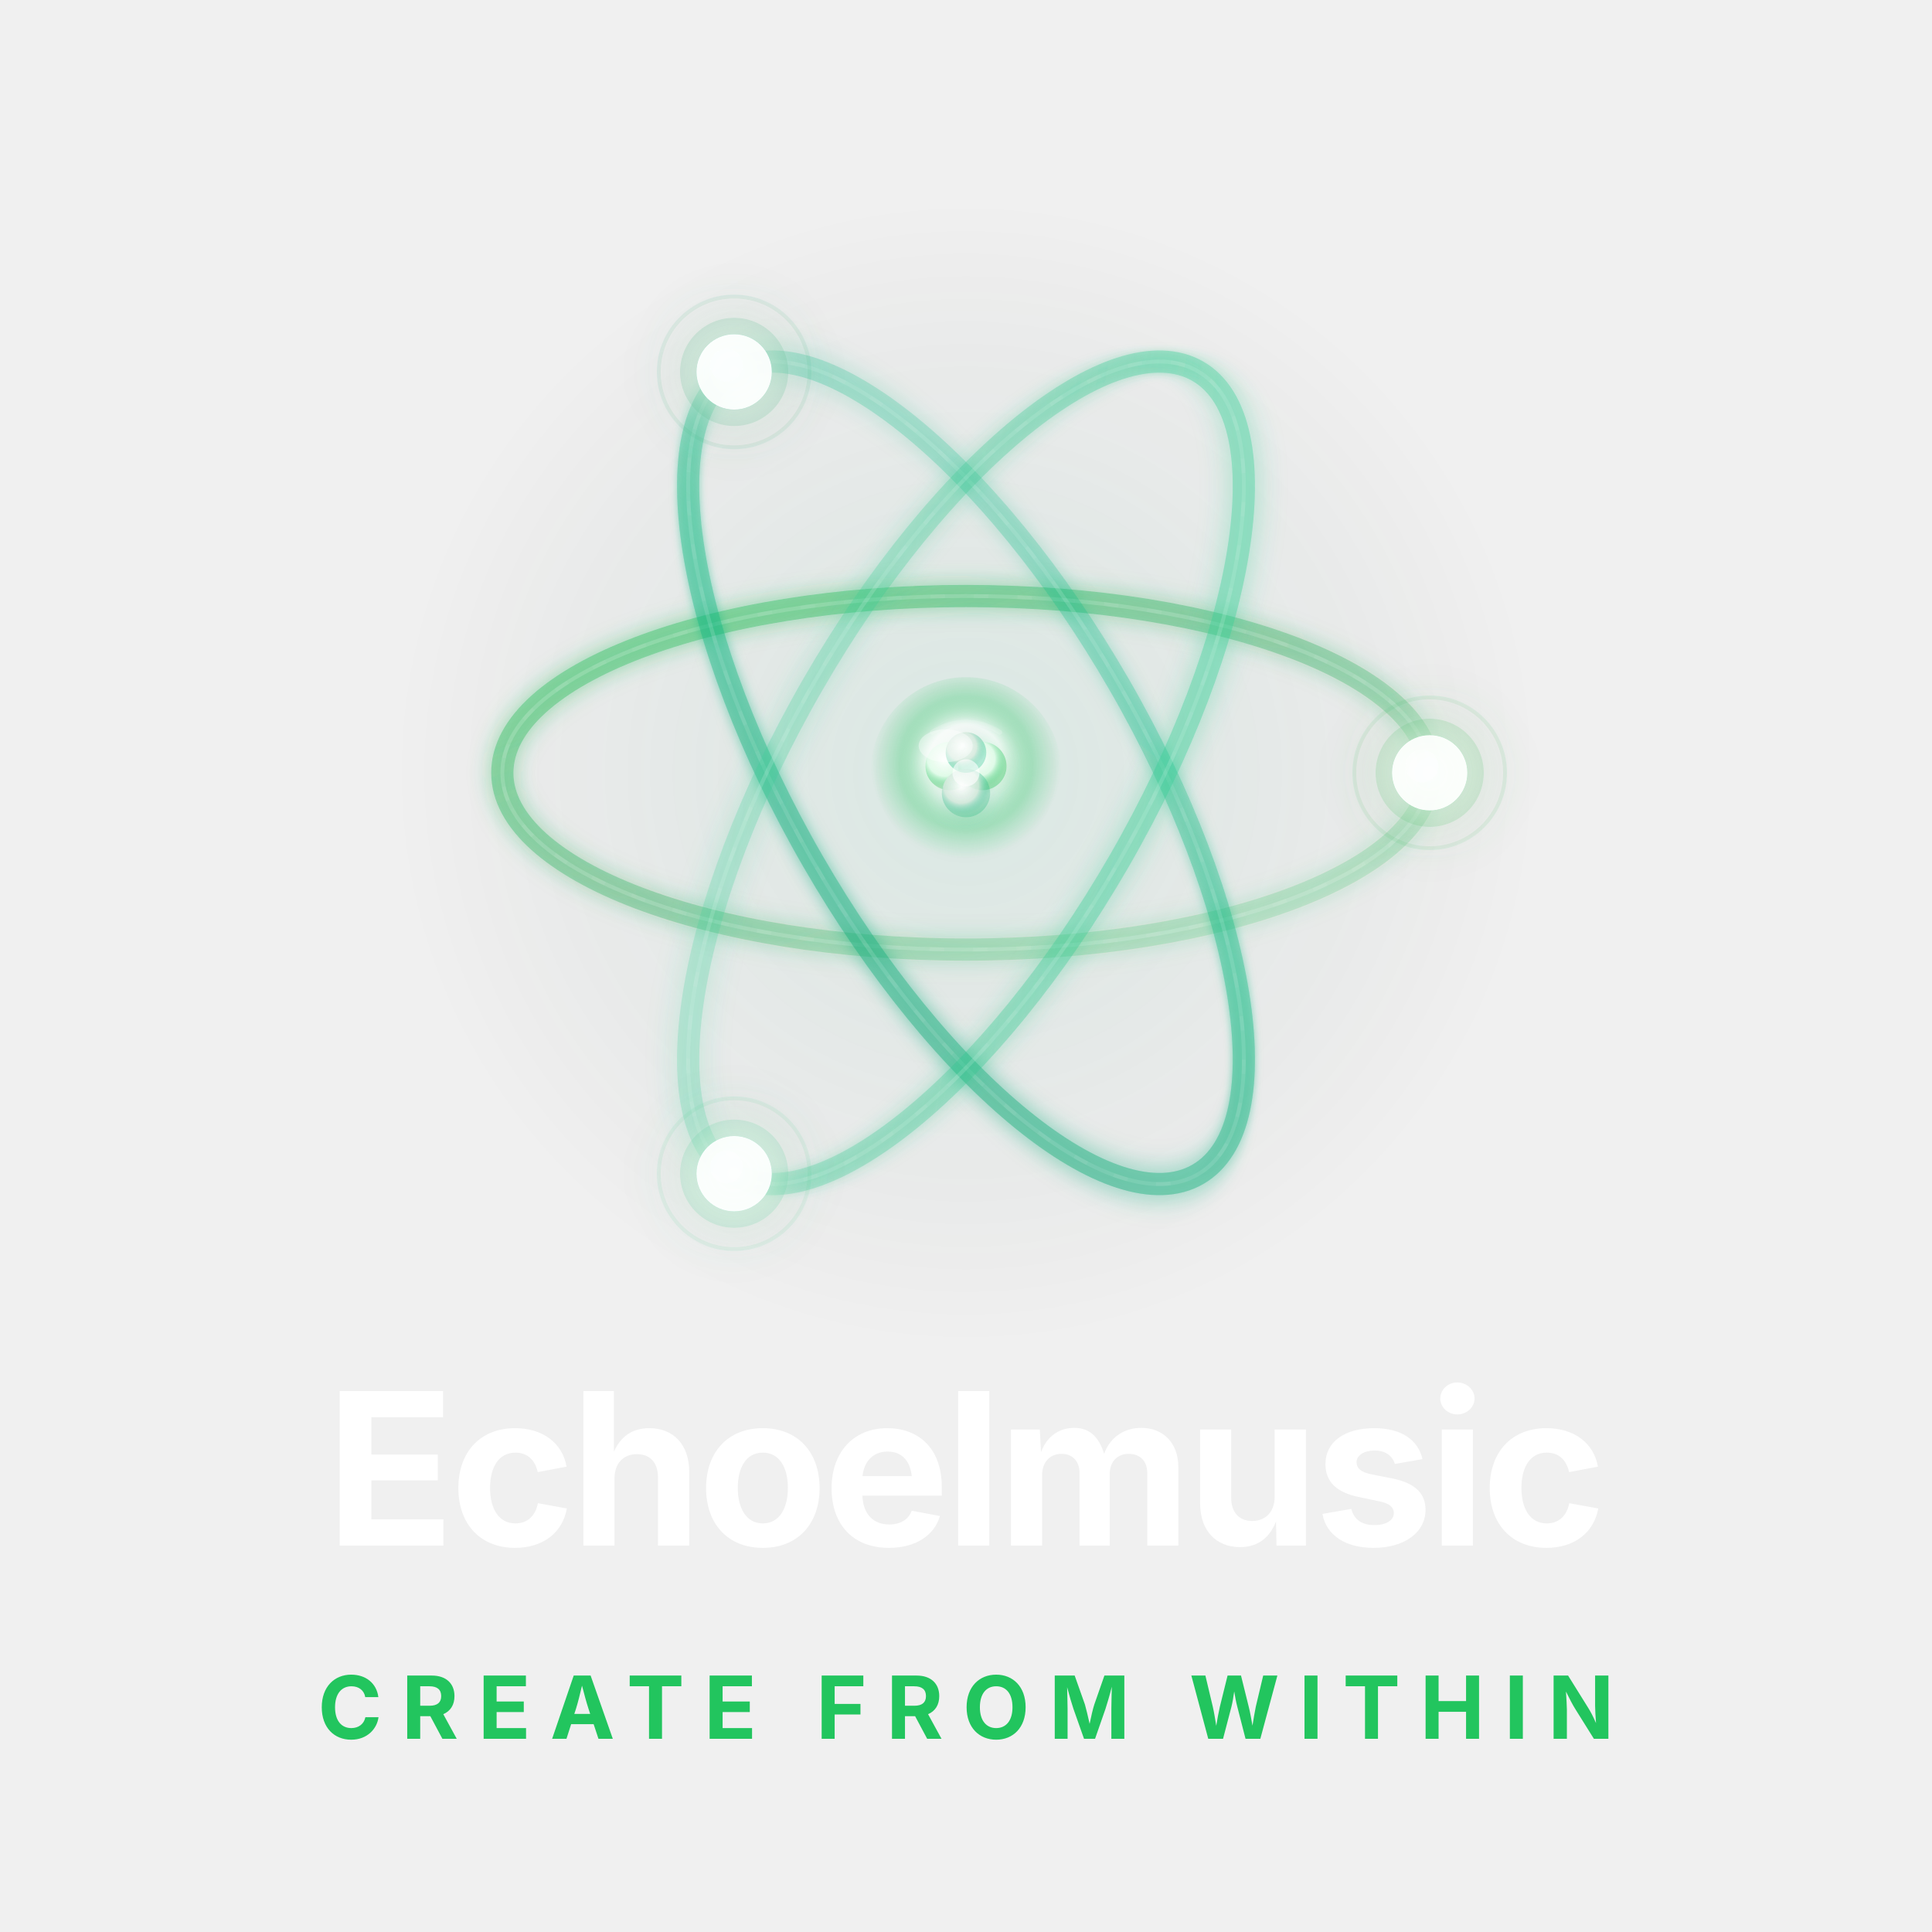
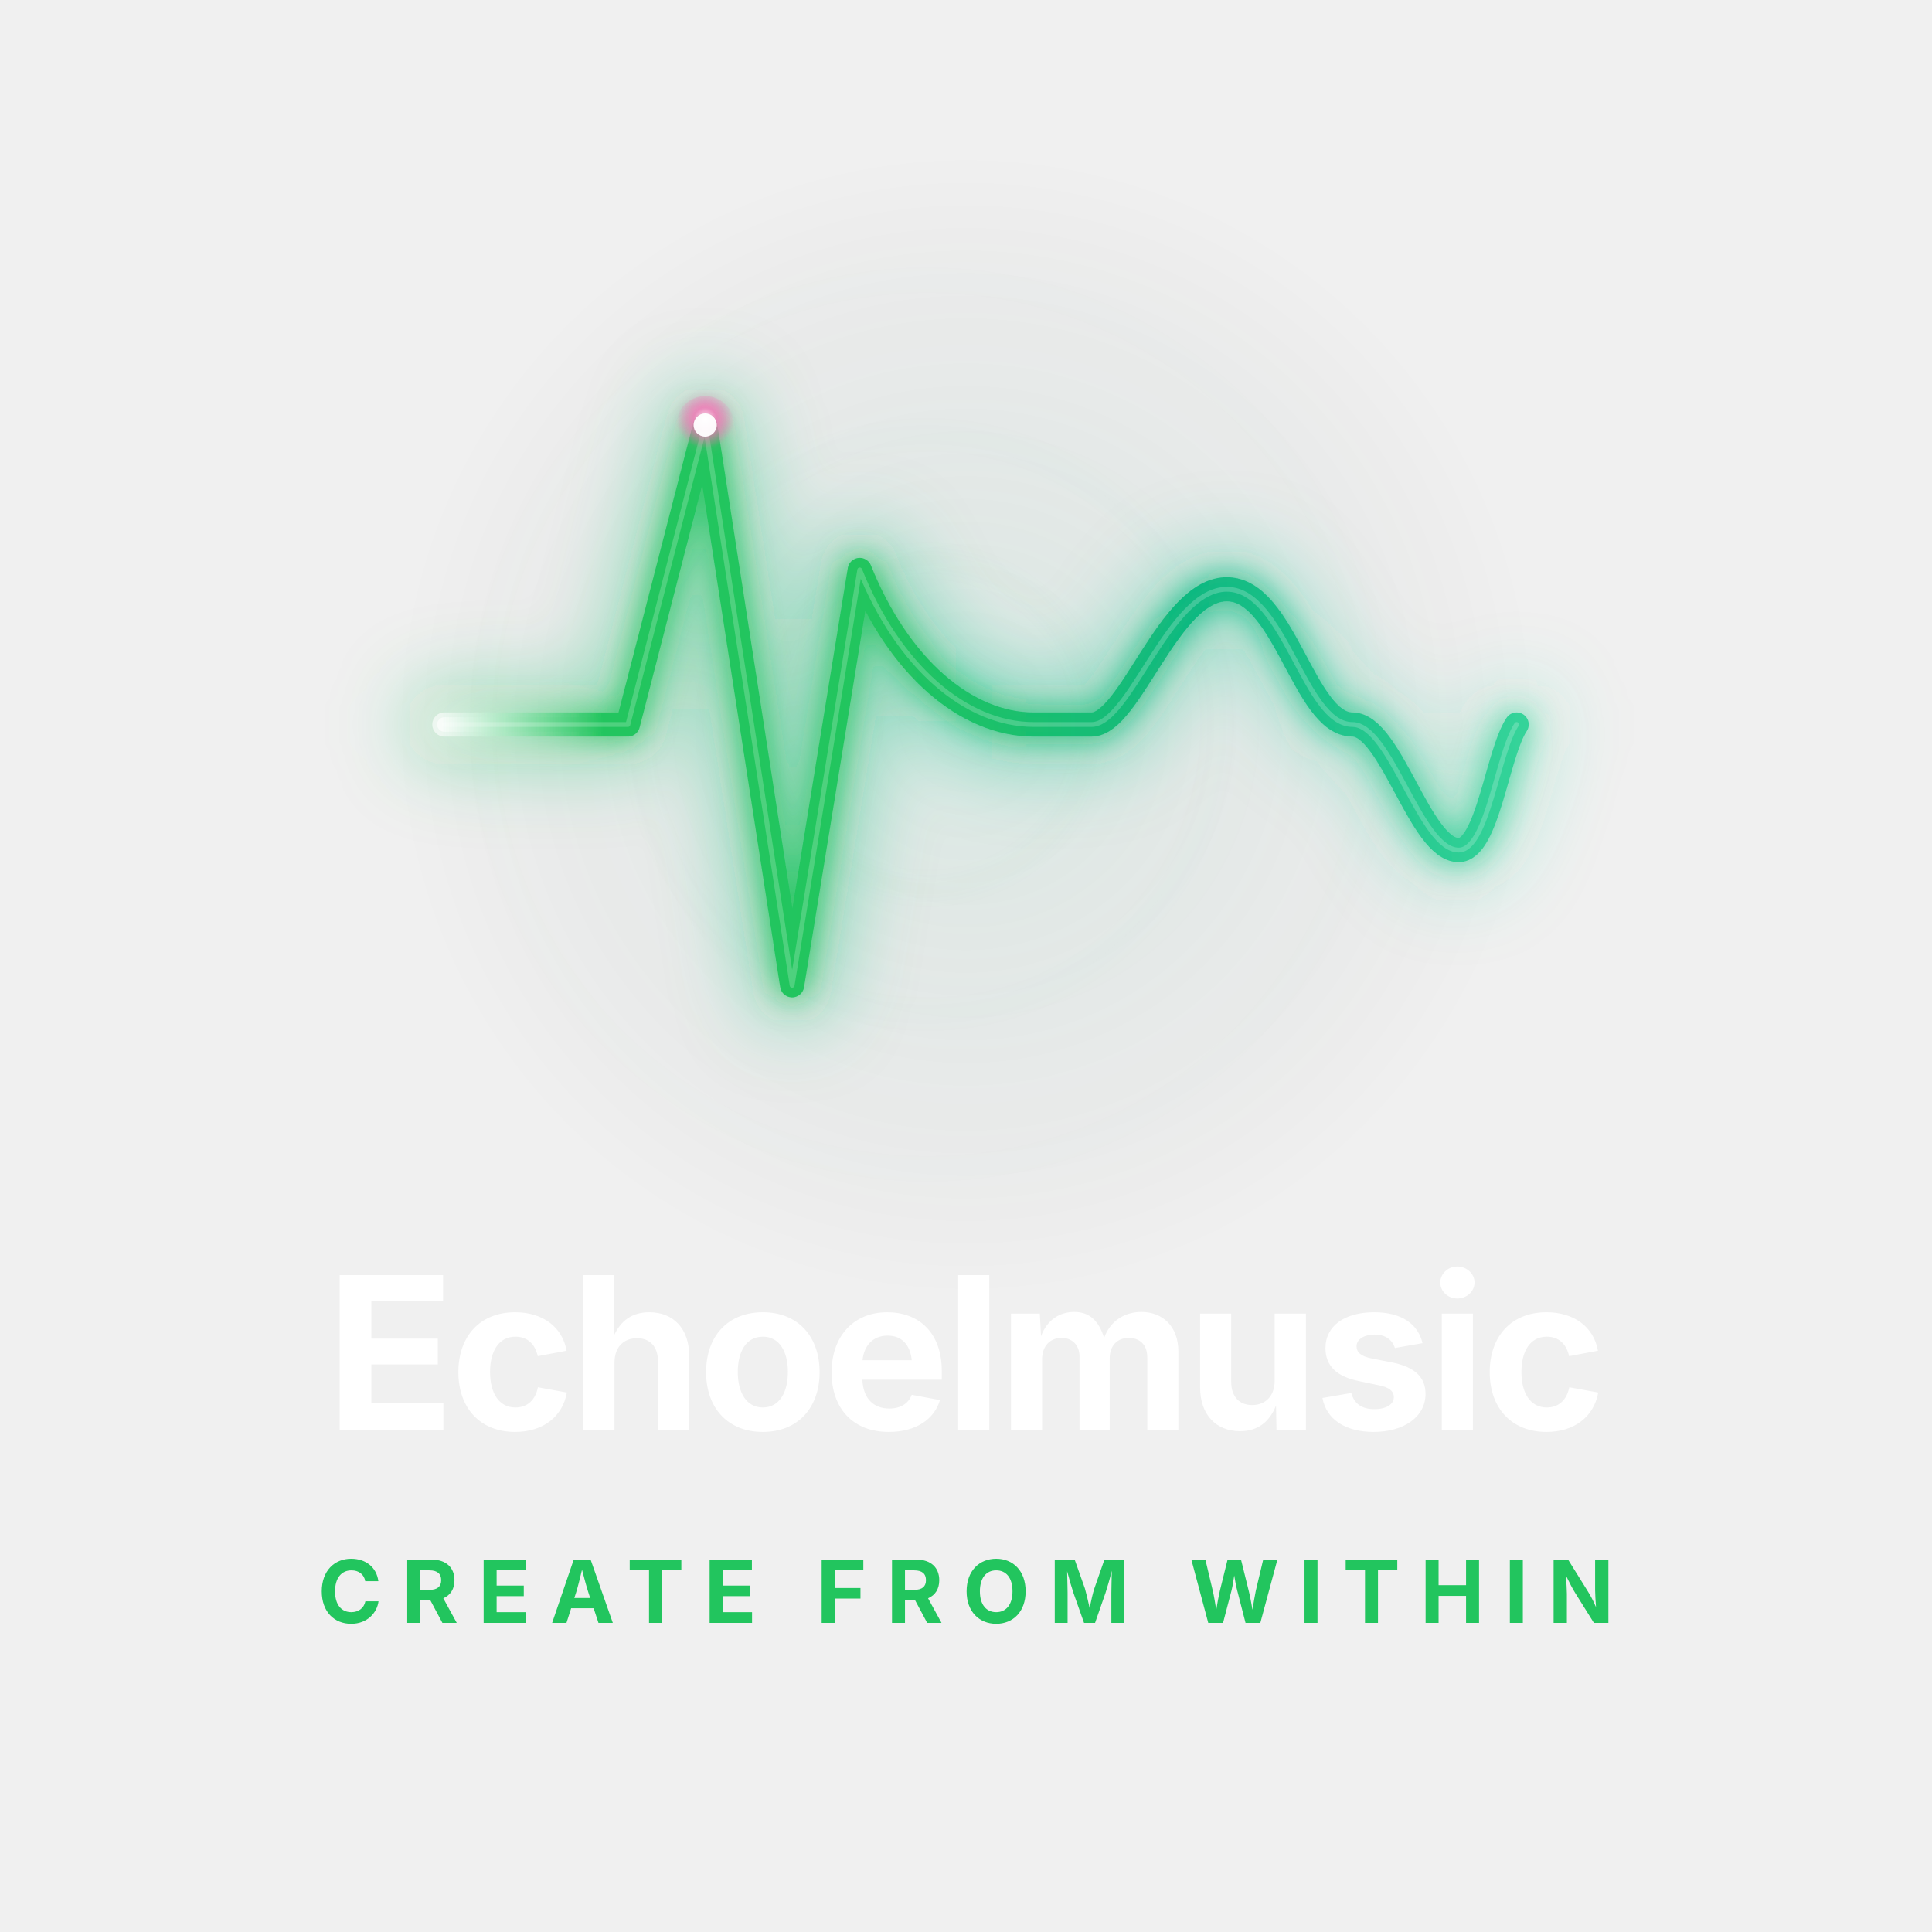
<svg xmlns="http://www.w3.org/2000/svg" viewBox="0 0 200 200">
  <defs>
-     <linearGradient id="og" x1="0%" y1="0%" x2="100%" y2="100%">
-       <stop offset="0%" stop-color="#22C55E" stop-opacity="0.8" />
-       <stop offset="50%" stop-color="#1da750" stop-opacity="0.5" />
-       <stop offset="100%" stop-color="#22C55E" stop-opacity="0.2" />
+     <linearGradient id="ws" x1="0%" y1="0%" x2="100%" y2="0%">
+       <stop offset="0%" stop-color="white" stop-opacity="0.6" />
+       <stop offset="15%" stop-color="#22C55E" />
+       <stop offset="40%" stop-color="#22C55E" />
+       <stop offset="70%" stop-color="#10B981" />
+       <stop offset="100%" stop-color="#34D399" />
    </linearGradient>
-     <linearGradient id="oe" x1="0%" y1="0%" x2="100%" y2="100%">
-       <stop offset="0%" stop-color="#10B981" stop-opacity="0.2" />
-       <stop offset="50%" stop-color="#10B981" stop-opacity="0.7" />
-       <stop offset="100%" stop-color="#0ea374" stop-opacity="0.8" />
+     <linearGradient id="wg" x1="0%" y1="0%" x2="100%" y2="0%">
+       <stop offset="0%" stop-color="#22C55E" stop-opacity="0.35" />
+       <stop offset="50%" stop-color="#10B981" stop-opacity="0.45" />
+       <stop offset="100%" stop-color="#34D399" stop-opacity="0.25" />
    </linearGradient>
-     <linearGradient id="om" x1="0%" y1="0%" x2="100%" y2="100%">
-       <stop offset="0%" stop-color="#34D399" stop-opacity="0.7" />
-       <stop offset="50%" stop-color="#2bc48a" stop-opacity="0.5" />
-       <stop offset="100%" stop-color="#34D399" stop-opacity="0.3" />
-     </linearGradient>
-     <radialGradient id="nuc" cx="50%" cy="45%" r="50%">
-       <stop offset="0%" stop-color="white" stop-opacity="0.98" />
-       <stop offset="40%" stop-color="white" stop-opacity="0.7" />
-       <stop offset="70%" stop-color="#22C55E" stop-opacity="0.3" />
-       <stop offset="100%" stop-color="#22C55E" stop-opacity="0" />
-     </radialGradient>
    <radialGradient id="amb" cx="50%" cy="50%" r="50%">
-       <stop offset="0%" stop-color="#10B981" stop-opacity="0.1" />
+       <stop offset="0%" stop-color="#10B981" stop-opacity="0.10" />
      <stop offset="100%" stop-color="transparent" />
    </radialGradient>
-     <radialGradient id="proton" cx="40%" cy="35%" r="60%">
-       <stop offset="0%" stop-color="white" stop-opacity="0.98" />
-       <stop offset="60%" stop-color="#e0fbe8" stop-opacity="0.9" />
-       <stop offset="100%" stop-color="#22C55E" stop-opacity="0.4" />
+     <radialGradient id="hp" cx="50%" cy="40%" r="50%">
+       <stop offset="0%" stop-color="white" stop-opacity="0.95" />
+       <stop offset="40%" stop-color="#F472B6" stop-opacity="0.65" />
+       <stop offset="100%" stop-color="#F472B6" stop-opacity="0" />
    </radialGradient>
-     <radialGradient id="neutron" cx="40%" cy="35%" r="60%">
-       <stop offset="0%" stop-color="white" stop-opacity="0.95" />
-       <stop offset="60%" stop-color="#d4e8dc" stop-opacity="0.85" />
-       <stop offset="100%" stop-color="#10B981" stop-opacity="0.3" />
-     </radialGradient>
-     <radialGradient id="pc" cx="50%" cy="50%" r="50%">
-       <stop offset="0%" stop-color="#22C55E" stop-opacity="0.12" />
-       <stop offset="50%" stop-color="#22C55E" stop-opacity="0.04" />
-       <stop offset="100%" stop-color="transparent" />
-     </radialGradient>
-     <filter id="gb" x="-20%" y="-20%" width="140%" height="140%">
-       <feGaussianBlur stdDeviation="1.1" result="b" />
+     <filter id="gb" x="-20%" y="-50%" width="140%" height="200%">
+       <feGaussianBlur stdDeviation="1.6" result="b" />
      <feMerge>
        <feMergeNode in="b" />
        <feMergeNode in="SourceGraphic" />
      </feMerge>
    </filter>
-     <filter id="eg" x="-50%" y="-50%" width="200%" height="200%">
-       <feGaussianBlur stdDeviation="2.1" result="g" />
+     <filter id="bglow" x="-30%" y="-60%" width="160%" height="220%">
+       <feGaussianBlur stdDeviation="4" />
+     </filter>
+     <filter id="eb" x="-10%" y="-10%" width="120%" height="120%">
+       <feGaussianBlur stdDeviation="1" />
+     </filter>
+     <filter id="dg" x="-80%" y="-80%" width="260%" height="260%">
+       <feGaussianBlur stdDeviation="0.7" result="g" />
      <feMerge>
        <feMergeNode in="g" />
        <feMergeNode in="SourceGraphic" />
      </feMerge>
    </filter>
-     <filter id="nucglow" x="-40%" y="-40%" width="180%" height="180%">
-       <feGaussianBlur stdDeviation="0.8" result="ng" />
-       <feMerge>
-         <feMergeNode in="ng" />
-         <feMergeNode in="SourceGraphic" />
-       </feMerge>
-     </filter>
  </defs>
-   <g transform="translate(100, 80)">
-     <circle cx="0" cy="0" r="59" fill="url(#amb)" />
-     <ellipse cx="0" cy="0" rx="48" ry="18.3" fill="none" stroke="url(#og)" stroke-width="0.4" opacity="0.12" stroke-dasharray="3 1.5" />
-     <ellipse cx="0" cy="0" rx="48" ry="18.3" fill="none" stroke="url(#oe)" stroke-width="0.4" opacity="0.12" stroke-dasharray="3 1.5" transform="rotate(60)" />
-     <ellipse cx="0" cy="0" rx="48" ry="18.3" fill="none" stroke="url(#om)" stroke-width="0.4" opacity="0.12" stroke-dasharray="3 1.5" transform="rotate(120)" />
-     <ellipse cx="0" cy="0" rx="48" ry="18.3" fill="none" stroke="url(#og)" stroke-width="2.3" opacity="0.65" filter="url(#gb)" />
-     <ellipse cx="0" cy="0" rx="48" ry="18.3" fill="none" stroke="white" stroke-width="0.4" opacity="0.2" />
-     <ellipse cx="0" cy="0" rx="48" ry="18.3" fill="none" stroke="url(#oe)" stroke-width="2.3" opacity="0.65" transform="rotate(60)" filter="url(#gb)" />
-     <ellipse cx="0" cy="0" rx="48" ry="18.3" fill="none" stroke="white" stroke-width="0.4" opacity="0.15" transform="rotate(60)" />
-     <ellipse cx="0" cy="0" rx="48" ry="18.3" fill="none" stroke="url(#om)" stroke-width="2.3" opacity="0.65" transform="rotate(120)" filter="url(#gb)" />
-     <ellipse cx="0" cy="0" rx="48" ry="18.3" fill="none" stroke="white" stroke-width="0.4" opacity="0.15" transform="rotate(120)" />
-     <circle cx="0" cy="0" r="9.9" fill="url(#nuc)" />
-     <g filter="url(#nucglow)">
-       <circle cx="-1.7" cy="-0.7" r="2.5" fill="url(#proton)" />
-       <circle cx="1.7" cy="-0.7" r="2.5" fill="url(#proton)" />
-       <circle cx="0" cy="2.1" r="2.5" fill="url(#neutron)" />
-       <circle cx="0" cy="-2.1" r="2.1" fill="url(#neutron)" />
-       <circle cx="0" cy="0" r="1.4" fill="white" opacity="0.6" />
-     </g>
-     <ellipse cx="-2.1" cy="-2.8" rx="2.8" ry="1.7" fill="white" opacity="0.4" />
-     <path d="M-3.5 -4.2 Q0 -6.3 3.5 -4.2" fill="none" stroke="white" stroke-width="0.5" opacity="0.18" stroke-linecap="round" />
-     <g filter="url(#eg)">
-       <circle cx="48" cy="0" r="8.5" fill="url(#pc)" />
-       <circle cx="48" cy="0" r="7.8" fill="none" stroke="#22C55E" stroke-width="0.4" opacity="0.1" />
-       <circle cx="48" cy="0" r="5.6" fill="#22C55E" opacity="0.2" />
-       <circle cx="48" cy="0" r="3.9" fill="white" opacity="0.94" />
-       <circle cx="47.2" cy="-0.7" r="1.7" fill="white" opacity="0.35" />
-       <circle cx="-24" cy="-41.5" r="8.5" fill="url(#pc)" />
-       <circle cx="-24" cy="-41.5" r="7.8" fill="none" stroke="#10B981" stroke-width="0.4" opacity="0.1" />
-       <circle cx="-24" cy="-41.5" r="5.6" fill="#10B981" opacity="0.2" />
-       <circle cx="-24" cy="-41.5" r="3.9" fill="white" opacity="0.94" />
-       <circle cx="-24.8" cy="-42.2" r="1.7" fill="white" opacity="0.35" />
-       <circle cx="-24" cy="41.5" r="8.5" fill="url(#pc)" />
-       <circle cx="-24" cy="41.5" r="7.8" fill="none" stroke="#34D399" stroke-width="0.4" opacity="0.1" />
-       <circle cx="-24" cy="41.5" r="5.6" fill="#34D399" opacity="0.2" />
-       <circle cx="-24" cy="41.5" r="3.9" fill="white" opacity="0.94" />
-       <circle cx="-24.8" cy="40.8" r="1.7" fill="white" opacity="0.35" />
-     </g>
+   <g transform="translate(100, 75)">
+     <circle cx="0" cy="0" r="60" fill="url(#amb)" />
+     <circle cx="-4" cy="0" r="17" fill="none" stroke="#22C55E" stroke-width="0.4" opacity="0.10" filter="url(#eb)" />
+     <circle cx="-4" cy="0" r="30" fill="none" stroke="#10B981" stroke-width="0.35" opacity="0.07" filter="url(#eb)" />
+     <circle cx="-4" cy="0" r="46" fill="none" stroke="#34D399" stroke-width="0.3" opacity="0.04" filter="url(#eb)" />
+     <path d="M -54 0 L -35 0 L -27 -31 L -18 27 L -11 -16 C -7 -6 0 0 7 0 L 13 0 C 17 0 21 -14 27 -14 C 33 -14 35 0 40 0 C 44 0 47 13 51 13 C 54 13 55 3 57 0" fill="none" stroke="url(#wg)" stroke-width="8" stroke-linecap="round" stroke-linejoin="round" filter="url(#bglow)" />
+     <path d="M -54 0 L -35 0 L -27 -31 L -18 27 L -11 -16 C -7 -6 0 0 7 0 L 13 0 C 17 0 21 -14 27 -14 C 33 -14 35 0 40 0 C 44 0 47 13 51 13 C 54 13 55 3 57 0" fill="none" stroke="url(#ws)" stroke-width="2.5" stroke-linecap="round" stroke-linejoin="round" filter="url(#gb)" />
+     <path d="M -54 0 L -35 0 L -27 -31 L -18 27 L -11 -16 C -7 -6 0 0 7 0 L 13 0 C 17 0 21 -14 27 -14 C 33 -14 35 0 40 0 C 44 0 47 13 51 13 C 54 13 55 3 57 0" fill="none" stroke="url(#ws)" stroke-width="1.5" stroke-linecap="round" stroke-linejoin="round" />
+     <path d="M -54 0 L -35 0 L -27 -31 L -18 27 L -11 -16 C -7 -6 0 0 7 0 L 13 0 C 17 0 21 -14 27 -14 C 33 -14 35 0 40 0 C 44 0 47 13 51 13 C 54 13 55 3 57 0" fill="none" stroke="white" stroke-width="0.5" stroke-linecap="round" stroke-linejoin="round" opacity="0.2" />
+     <circle cx="-27" cy="-31" r="3" fill="url(#hp)" filter="url(#dg)" />
+     <circle cx="-27" cy="-31" r="1.2" fill="white" opacity="0.95" />
  </g>
-   <text x="100" y="160" text-anchor="middle" font-family="'Atkinson Hyperlegible', -apple-system, BlinkMacSystemFont, 'Helvetica Neue', sans-serif" font-size="22" font-weight="700" fill="white" letter-spacing="-0.5">
+   <text x="100" y="148" text-anchor="middle" font-family="'Atkinson Hyperlegible', -apple-system, BlinkMacSystemFont, 'Helvetica Neue', sans-serif" font-size="22" font-weight="700" fill="white" letter-spacing="-0.5">
    Echoelmusic
  </text>
-   <text x="100" y="180" text-anchor="middle" font-family="'Atkinson Hyperlegible', -apple-system, BlinkMacSystemFont, 'Helvetica Neue', sans-serif" font-size="9" font-weight="700" fill="#22C55E" letter-spacing="2">
+   <text x="100" y="168" text-anchor="middle" font-family="'Atkinson Hyperlegible', -apple-system, BlinkMacSystemFont, 'Helvetica Neue', sans-serif" font-size="9" font-weight="700" fill="#22C55E" letter-spacing="2">
    CREATE FROM WITHIN
  </text>
</svg>
